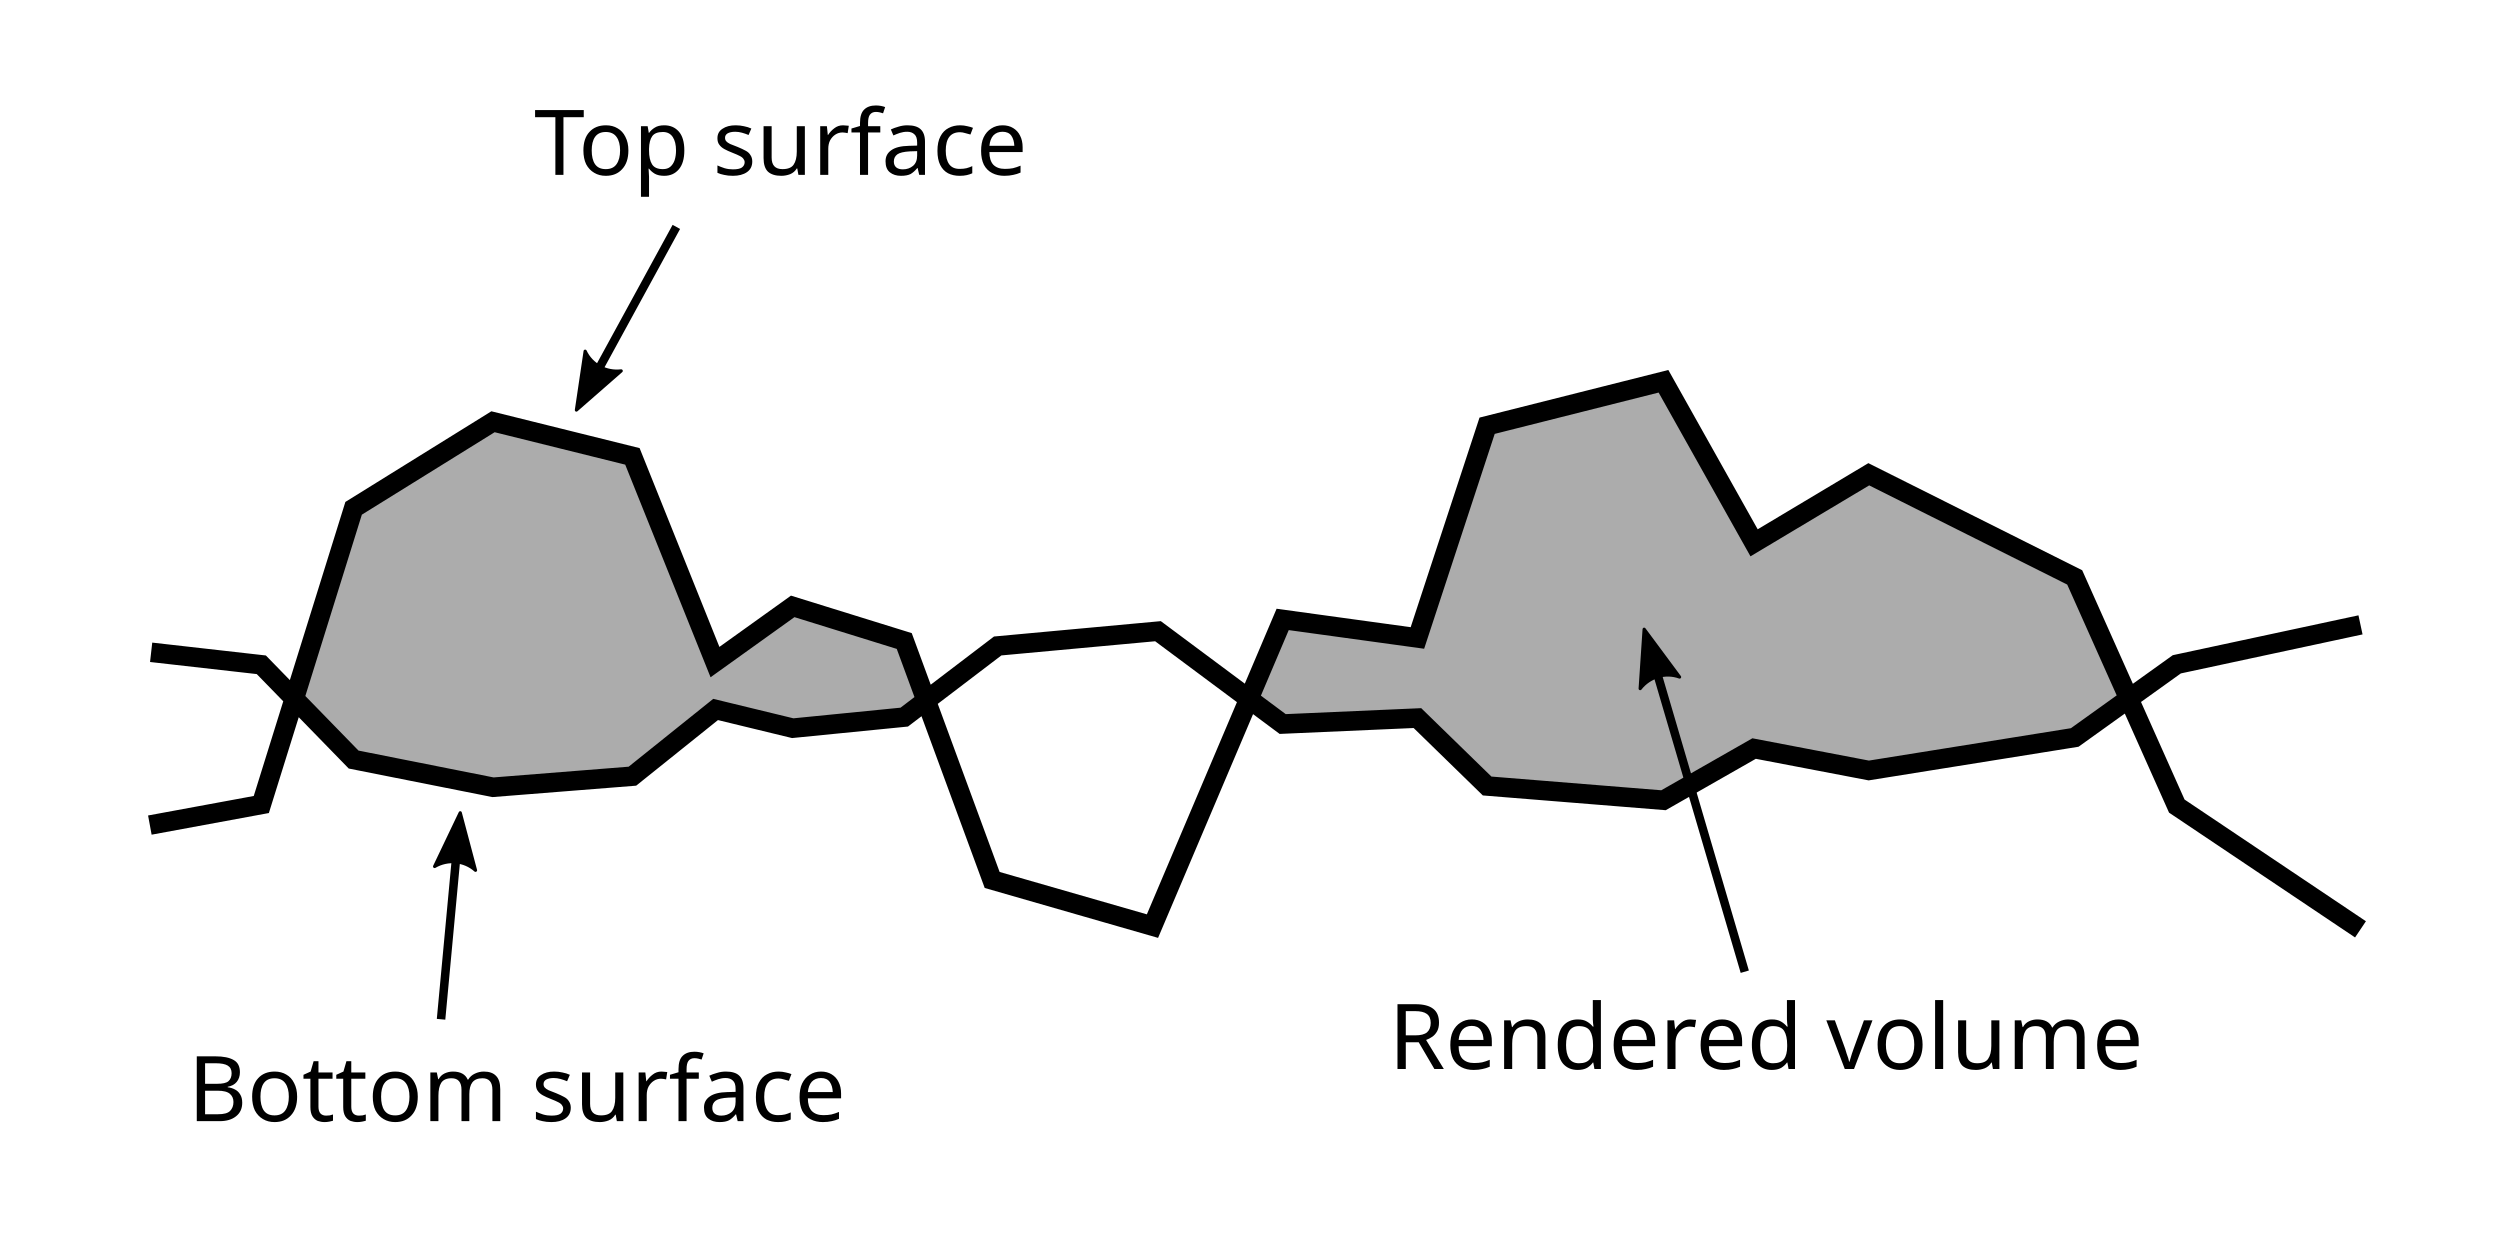
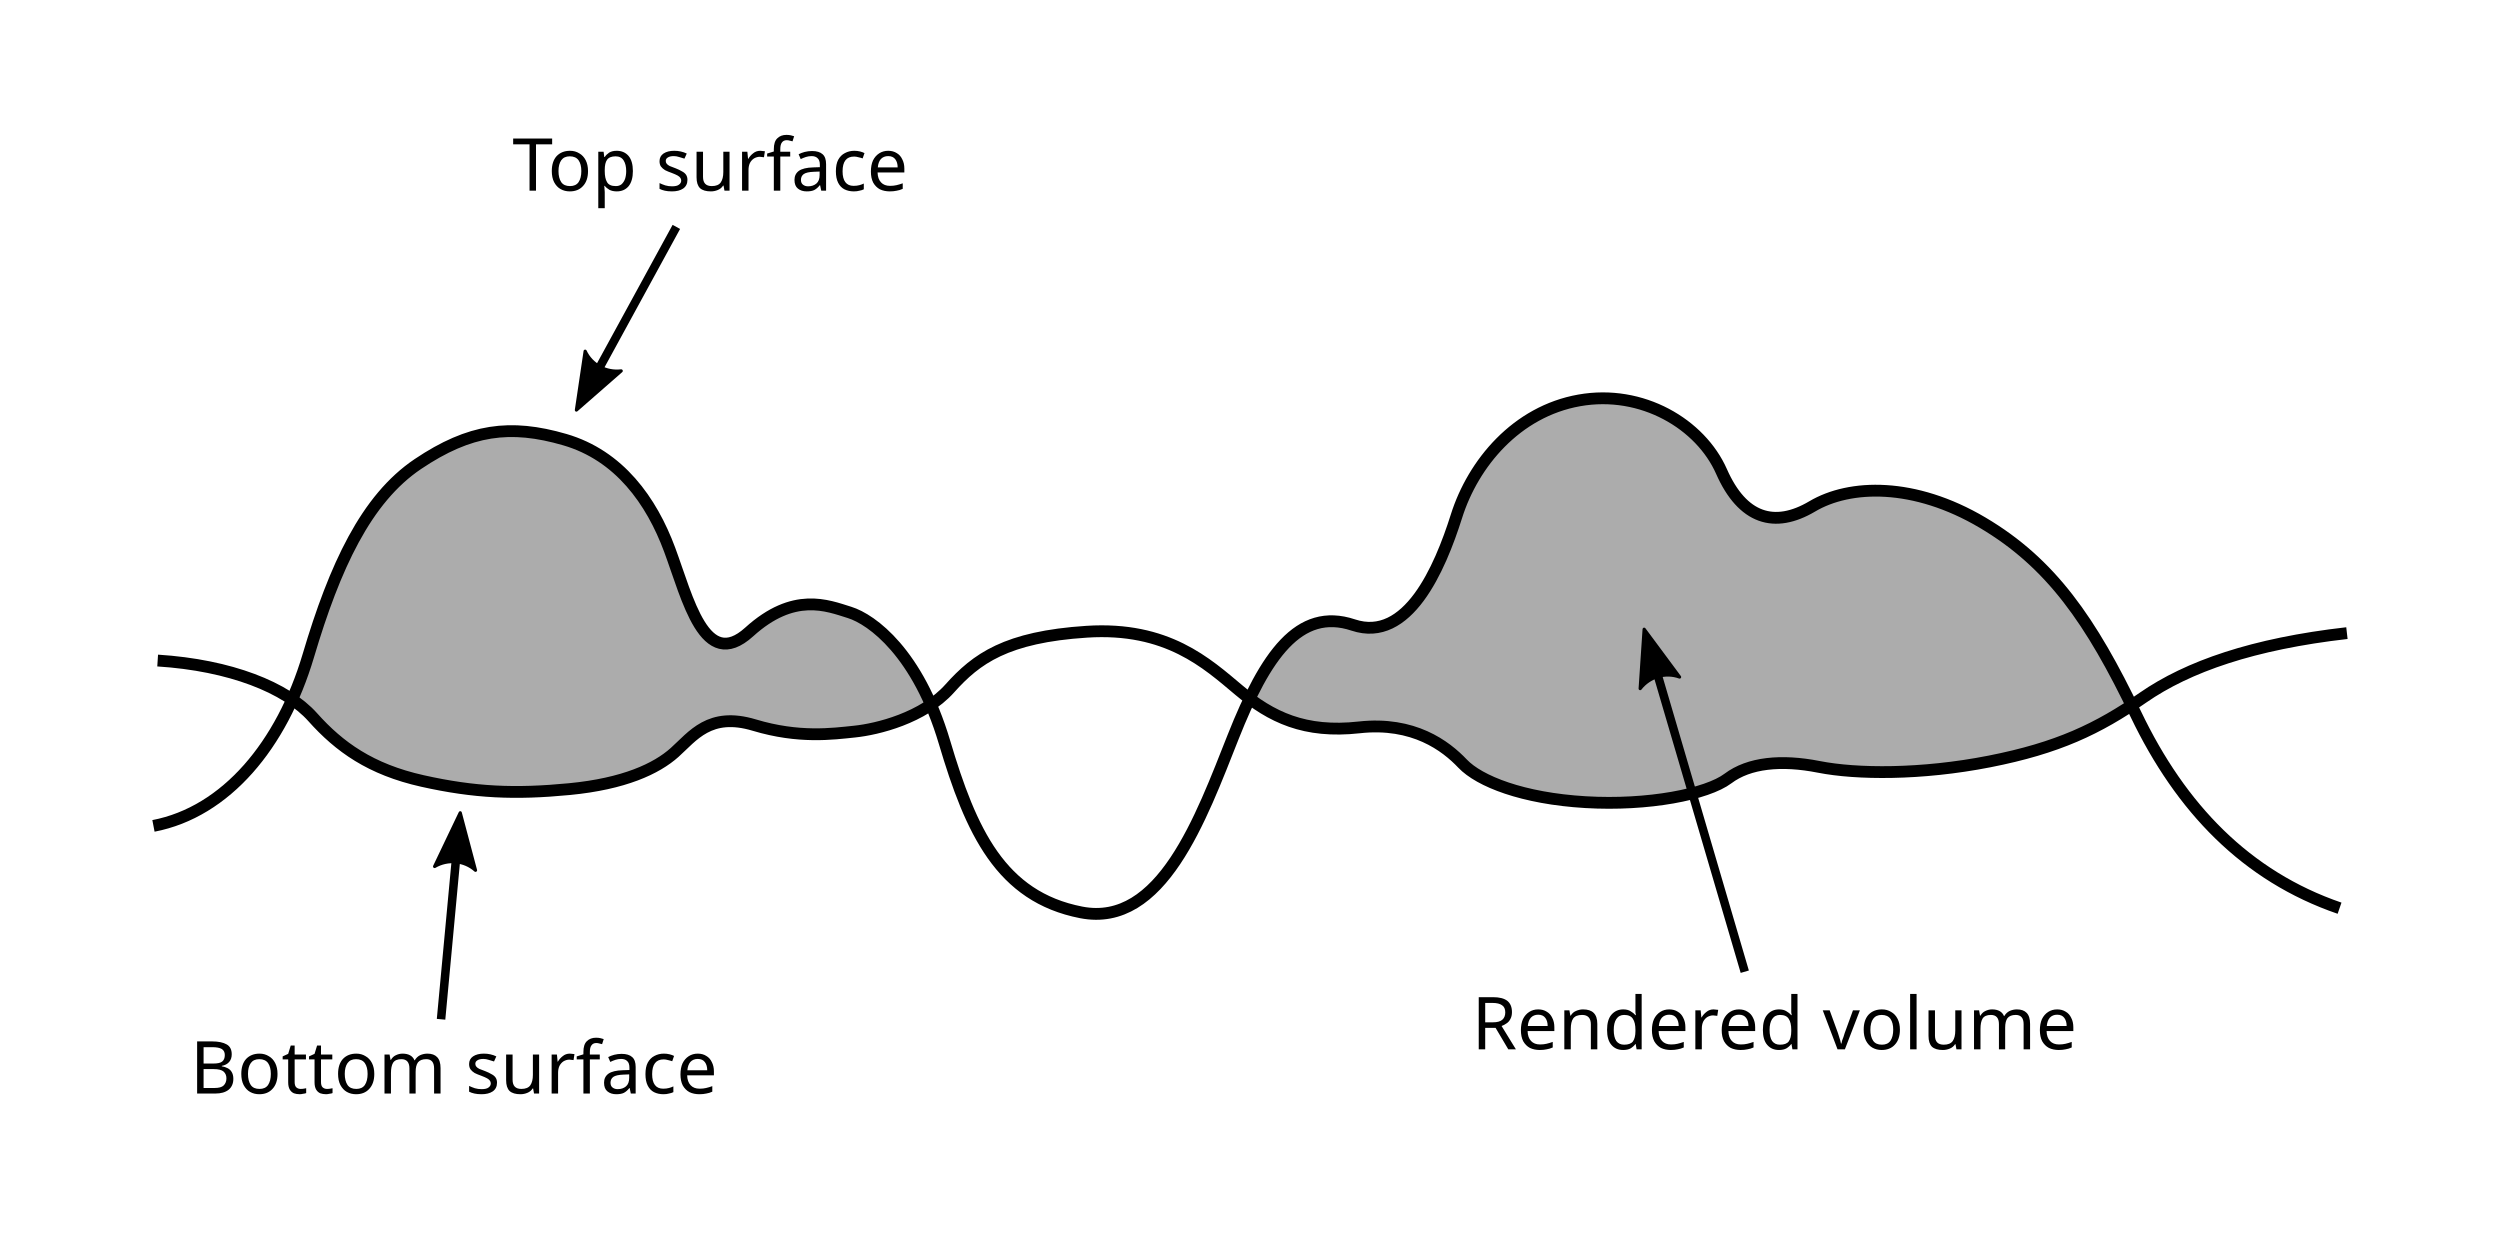
<svg xmlns="http://www.w3.org/2000/svg" width="640" height="320" viewBox="0 0 169.333 84.667" version="1.1" id="svg8">
  <defs id="defs2">
    <marker orient="auto" refY="0" refX="0" id="Arrow2Mend" style="overflow:visible">
      <path id="path895" style="fill:#000000;fill-opacity:1;fill-rule:evenodd;stroke:#000000;stroke-width:0.625;stroke-linejoin:round;stroke-opacity:1" d="M 8.719,4.034 -2.207,0.016 8.719,-4.002 c -1.745,2.372 -1.735,5.617 -6e-7,8.035 z" transform="scale(-0.6)" />
    </marker>
    <marker orient="auto" refY="0" refX="0" id="Arrow1Send" style="overflow:visible">
      <path id="path883" d="M 0,0 5,-5 -12.5,0 5,5 Z" style="fill:#000000;fill-opacity:1;fill-rule:evenodd;stroke:#000000;stroke-width:1pt;stroke-opacity:1" transform="matrix(-0.2,0,0,-0.2,-1.2,0)" />
    </marker>
    <marker orient="auto" refY="0" refX="0" id="Arrow2Lend" style="overflow:visible">
      <path id="path889" style="fill:#000000;fill-opacity:1;fill-rule:evenodd;stroke:#000000;stroke-width:0.625;stroke-linejoin:round;stroke-opacity:1" d="M 8.719,4.034 -2.207,0.016 8.719,-4.002 c -1.745,2.372 -1.735,5.617 -6e-7,8.035 z" transform="matrix(-1.1,0,0,-1.1,-1.1,0)" />
    </marker>
    <marker orient="auto" refY="0" refX="0" id="Arrow1Lend" style="overflow:visible">
      <path id="path871" d="M 0,0 5,-5 -12.5,0 5,5 Z" style="fill:#000000;fill-opacity:1;fill-rule:evenodd;stroke:#000000;stroke-width:1pt;stroke-opacity:1" transform="matrix(-0.8,0,0,-0.8,-10,0)" />
    </marker>
    <marker orient="auto" refY="0" refX="0" id="marker1204" style="overflow:visible">
      <path id="path1202" d="M 0,0 5,-5 -12.5,0 5,5 Z" style="fill:#000000;fill-opacity:1;fill-rule:evenodd;stroke:#000000;stroke-width:1pt;stroke-opacity:1" transform="matrix(0.8,0,0,0.8,10,0)" />
    </marker>
    <marker orient="auto" refY="0" refX="0" id="marker1176" style="overflow:visible">
      <path id="path1174" d="M 0,0 5,-5 -12.5,0 5,5 Z" style="fill:#000000;fill-opacity:1;fill-rule:evenodd;stroke:#000000;stroke-width:1pt;stroke-opacity:1" transform="matrix(0.8,0,0,0.8,10,0)" />
    </marker>
    <marker orient="auto" refY="0" refX="0" id="Arrow1Lstart" style="overflow:visible">
      <path id="path868" d="M 0,0 5,-5 -12.5,0 5,5 Z" style="fill:#000000;fill-opacity:1;fill-rule:evenodd;stroke:#000000;stroke-width:1pt;stroke-opacity:1" transform="matrix(0.8,0,0,0.8,10,0)" />
    </marker>
    <marker orient="auto" refY="0" refX="0" id="Arrow2Mend-2" style="overflow:visible">
      <path id="path895-1" style="fill:#000000;fill-opacity:1;fill-rule:evenodd;stroke:#000000;stroke-width:0.625;stroke-linejoin:round;stroke-opacity:1" d="M 8.719,4.034 -2.207,0.016 8.719,-4.002 c -1.745,2.372 -1.735,5.617 -6e-7,8.035 z" transform="scale(-0.6)" />
    </marker>
    <marker orient="auto" refY="0" refX="0" id="Arrow2Mend-4" style="overflow:visible">
      <path id="path895-0" style="fill:#000000;fill-opacity:1;fill-rule:evenodd;stroke:#000000;stroke-width:0.625;stroke-linejoin:round;stroke-opacity:1" d="M 8.719,4.034 -2.207,0.016 8.719,-4.002 c -1.745,2.372 -1.735,5.617 -6e-7,8.035 z" transform="scale(-0.6)" />
    </marker>
    <marker orient="auto" refY="0" refX="0" id="Arrow2Mend-4-5" style="overflow:visible">
      <path id="path895-0-5" style="fill:#000000;fill-opacity:1;fill-rule:evenodd;stroke:#000000;stroke-width:0.625;stroke-linejoin:round;stroke-opacity:1" d="M 8.719,4.034 -2.207,0.016 8.719,-4.002 c -1.745,2.372 -1.735,5.617 -6e-7,8.035 z" transform="scale(-0.6)" />
    </marker>
  </defs>
  <g id="layer1" transform="translate(0,-212.3333)" style="display:inline">
-     <path style="fill:#acacac;fill-opacity:1;stroke:none;stroke-width:0.661px;stroke-linecap:butt;stroke-linejoin:miter;stroke-opacity:1" d="m 112.674,238.153 -11.946,3.012 -4.721,14.375 -9.127,-1.256 -1.991,5.263 1.991,1.825 9.127,-0.402 4.721,4.6 11.946,0.964 6.138,-3.501 7.768,1.486 13.949,-2.236 3.699,-2.568 -3.699,-8.274 -13.949,-6.988 -7.768,4.643 z m -79.281,2.744 -9.442,5.861 -3.993,13.039 3.993,3.983 9.442,1.876 9.442,-0.75 6.631,-5.778 -6.631,-15.886 z m 13.044,18.164 7.256,2.593 7.554,-0.75 1.525,-1.315 -1.525,-3.843 -7.554,-2.344 z" id="path823" />
-     <path id="path10-4" style="fill:none;stroke:#000000;stroke-width:1.322;stroke-linecap:butt;stroke-linejoin:miter;stroke-miterlimit:4;stroke-dasharray:none;stroke-opacity:1" d="m 10.237,256.516 7.462,0.845 6.252,6.42 9.442,1.876 9.442,-0.75 5.635,-4.519 5.224,1.268 7.554,-0.75 6.328,-4.819 10.858,-1 8.446,6.287 9.127,-0.402 4.721,4.6 11.946,0.964 6.137,-3.501 7.768,1.486 13.949,-2.236 6.915,-4.956 12.442,-2.671 m -149.736,13.561 7.55,-1.393 6.252,-20.064 9.442,-5.862 9.442,2.345 5.593,13.934 5.265,-3.773 7.554,2.345 5.955,16.185 10.858,3.126 8.819,-20.773 9.127,1.256 4.721,-14.375 11.946,-3.012 6.137,10.942 7.768,-4.643 13.949,6.987 6.915,15.489 12.442,8.348" />
+     <path style="fill:#acacac;fill-opacity:1;stroke:none;stroke-width:0.265px;stroke-linecap:butt;stroke-linejoin:miter;stroke-opacity:1" d="m 84.383,259.722 2.74,-4.111 2.693,-1.417 3.307,0.567 2.315,-1.087 2.646,-4.677 1.795,-4.866 3.355,-3.355 4.063,-1.606 4.347,0.52 3.827,2.551 2.173,3.969 2.126,1.134 2.504,-0.425 2.977,-1.323 4.866,0.142 5.103,2.504 4.63,4.252 4.63,7.654 -4.961,2.693 -8.599,1.606 h -6.142 l -3.685,-0.52 -2.977,0.52 -2.504,1.559 -6.709,0.898 -6.945,-1.087 -3.496,-2.173 -2.268,-1.654 -5.433,-0.425 -2.977,-0.142 z" id="path926" />
+     <path style="fill:#acacac;fill-opacity:1;stroke:none;stroke-width:0.265px;stroke-linecap:butt;stroke-linejoin:miter;stroke-opacity:1" d="m 19.723,259.713 2.862,-8.215 4.351,-6.938 5.585,-2.96 5.766,0.342 2.943,1.56 2.202,2.005 1.749,3.202 1.439,4.261 1.423,2.469 1.353,0.432 1.729,-1.144 1.93,-1.159 3.007,-0.401 3.608,1.804 2.138,2.606 1.27,2.339 -2.272,1.537 -5.279,0.735 -4.477,-0.802 -2.071,-0.067 -2.005,0.869 -2.005,1.871 -4.61,1.537 -7.684,0.267 -5.204,-0.9 -4.05,-1.876 z" id="path924" />
    <flowRoot xml:space="preserve" id="flowRoot826" style="font-style:normal;font-weight:normal;font-size:40px;line-height:1.25;font-family:sans-serif;letter-spacing:0px;word-spacing:0px;fill:#000000;fill-opacity:1;stroke:none" transform="matrix(0.2645833,0,0,0.2645833,0,170)">
      <flowRegion id="flowRegion828">
        <rect id="rect830" width="206.429" height="52.857" x="352.143" y="80" />
      </flowRegion>
      <flowPara id="flowPara832" />
    </flowRoot>
-     <text xml:space="preserve" style="font-style:normal;font-weight:normal;font-size:6.156px;line-height:1.25;font-family:sans-serif;letter-spacing:0px;word-spacing:0px;fill:#000000;fill-opacity:1;stroke:none;stroke-width:0.289" x="36.181" y="224.18" id="text836">
-       <tspan x="36.181" y="224.18" style="font-size:6.156px;stroke-width:0.289" id="tspan856">Top surface</tspan>
+     <text xml:space="preserve" style="font-style:normal;font-weight:normal;font-size:4.939px;line-height:1.25;font-family:sans-serif;letter-spacing:0px;word-spacing:0px;fill:#000000;fill-opacity:1;stroke:none;stroke-width:0.289" x="34.711" y="225.249" id="text836">
+       <tspan x="34.711" y="225.249" style="font-size:4.939px;stroke-width:0.289" id="tspan856">Top surface</tspan>
    </text>
-     <text xml:space="preserve" style="font-style:normal;font-weight:normal;font-size:6.156px;line-height:1.25;font-family:sans-serif;letter-spacing:0px;word-spacing:0px;display:inline;fill:#000000;fill-opacity:1;stroke:none;stroke-width:0.289" x="12.734" y="288.274" id="text836-3">
-       <tspan id="tspan834-1" x="12.734" y="288.274" style="font-size:6.156px;stroke-width:0.289">Bottom surface</tspan>
+     <text xml:space="preserve" style="font-style:normal;font-weight:normal;font-size:4.939px;line-height:1.25;font-family:sans-serif;letter-spacing:0px;word-spacing:0px;display:inline;fill:#000000;fill-opacity:1;stroke:none;stroke-width:0.289" x="12.868" y="286.403" id="text836-3">
+       <tspan id="tspan834-1" x="12.868" y="286.403" style="font-size:4.939px;stroke-width:0.289">Bottom surface</tspan>
    </text>
    <path style="fill:none;stroke:#000000;stroke-width:0.577;stroke-linecap:butt;stroke-linejoin:miter;stroke-miterlimit:4;stroke-dasharray:none;stroke-opacity:1;marker-end:url(#Arrow2Mend)" d="m 45.811,227.702 -6.408,11.733" id="path866" />
    <path style="display:inline;fill:none;stroke:#000000;stroke-width:0.577;stroke-linecap:butt;stroke-linejoin:miter;stroke-miterlimit:4;stroke-dasharray:none;stroke-opacity:1;marker-end:url(#Arrow2Mend-2)" d="m 29.874,281.373 1.234,-13.226" id="path866-2" />
-     <text xml:space="preserve" style="font-style:normal;font-weight:normal;font-size:6.156px;line-height:1.25;font-family:sans-serif;letter-spacing:0px;word-spacing:0px;display:inline;fill:#000000;fill-opacity:1;stroke:none;stroke-width:0.289" x="94.061" y="284.742" id="text836-1-8">
-       <tspan x="94.061" y="284.742" style="font-size:6.156px;stroke-width:0.289" id="tspan856-6-3">Rendered volume</tspan>
+     <text xml:space="preserve" style="font-style:normal;font-weight:normal;font-size:4.939px;line-height:1.25;font-family:sans-serif;letter-spacing:0px;word-spacing:0px;display:inline;fill:#000000;fill-opacity:1;stroke:none;stroke-width:0.289" x="99.674" y="283.405" id="text836-1-8">
+       <tspan x="99.674" y="283.405" style="font-size:4.939px;stroke-width:0.289" id="tspan856-6-3">Rendered volume</tspan>
    </text>
    <path style="display:inline;fill:none;stroke:#000000;stroke-width:0.577;stroke-linecap:butt;stroke-linejoin:miter;stroke-miterlimit:4;stroke-dasharray:none;stroke-opacity:1;marker-end:url(#Arrow2Mend-4)" d="m 118.179,278.15 -6.595,-22.465" id="path866-1" />
+     <path style="fill:none;stroke:#000000;stroke-width:0.8;stroke-linecap:butt;stroke-linejoin:miter;stroke-miterlimit:4;stroke-dasharray:none;stroke-opacity:1" d="m 10.394,268.274 c 4.914,-0.945 8.693,-5.481 10.489,-11.528 1.795,-6.048 3.909,-10.621 7.426,-12.985 3.517,-2.364 6.255,-2.725 9.945,-1.65 3.689,1.074 5.875,4.146 7.103,7.454 1.228,3.307 2.362,8.315 5.386,5.575 3.024,-2.74 5.292,-1.795 6.804,-1.323 1.512,0.472 4.63,2.74 6.426,8.788 1.795,6.048 3.812,10.467 9.26,11.528 5.449,1.061 8.126,-6.426 10.3,-11.906 2.173,-5.481 4.441,-8.788 8.126,-7.56 3.685,1.228 5.859,-3.78 6.993,-7.371 1.134,-3.591 4.063,-7.087 8.315,-7.843 4.252,-0.756 8.221,1.606 9.638,4.819 1.417,3.213 3.591,3.874 6.142,2.362 2.551,-1.512 6.91,-1.641 11.54,1.1 4.63,2.74 7.34,6.627 10.383,12.98 3.043,6.353 7.465,10.961 13.796,13.135" id="path907" />
+     <path style="display:inline;fill:none;stroke:#000000;stroke-width:0.8;stroke-linecap:butt;stroke-linejoin:miter;stroke-miterlimit:4;stroke-dasharray:none;stroke-opacity:1" d="m 10.678,257.074 c 4.921,0.315 8.706,1.824 10.504,3.837 1.798,2.013 3.914,3.536 7.437,4.322 3.522,0.787 6.265,0.907 9.959,0.549 3.695,-0.358 5.883,-1.38 7.114,-2.481 1.23,-1.101 2.366,-2.768 5.394,-1.856 3.028,0.912 5.299,0.598 6.813,0.44 1.514,-0.157 4.637,-0.912 6.435,-2.925 1.798,-2.013 3.817,-3.484 9.274,-3.837 5.457,-0.353 8.138,2.139 10.315,3.963 2.177,1.824 4.448,2.925 8.138,2.516 3.691,-0.409 5.867,1.258 7.003,2.453 1.136,1.195 4.069,2.359 8.328,2.611 4.258,0.252 8.233,-0.535 9.652,-1.604 1.419,-1.069 3.596,-1.29 6.151,-0.786 2.555,0.503 6.92,0.546 11.556,-0.366 4.637,-0.912 7.35,-2.206 10.398,-4.321 3.048,-2.115 7.476,-3.649 13.816,-4.372" id="path907-1" />
  </g>
</svg>
